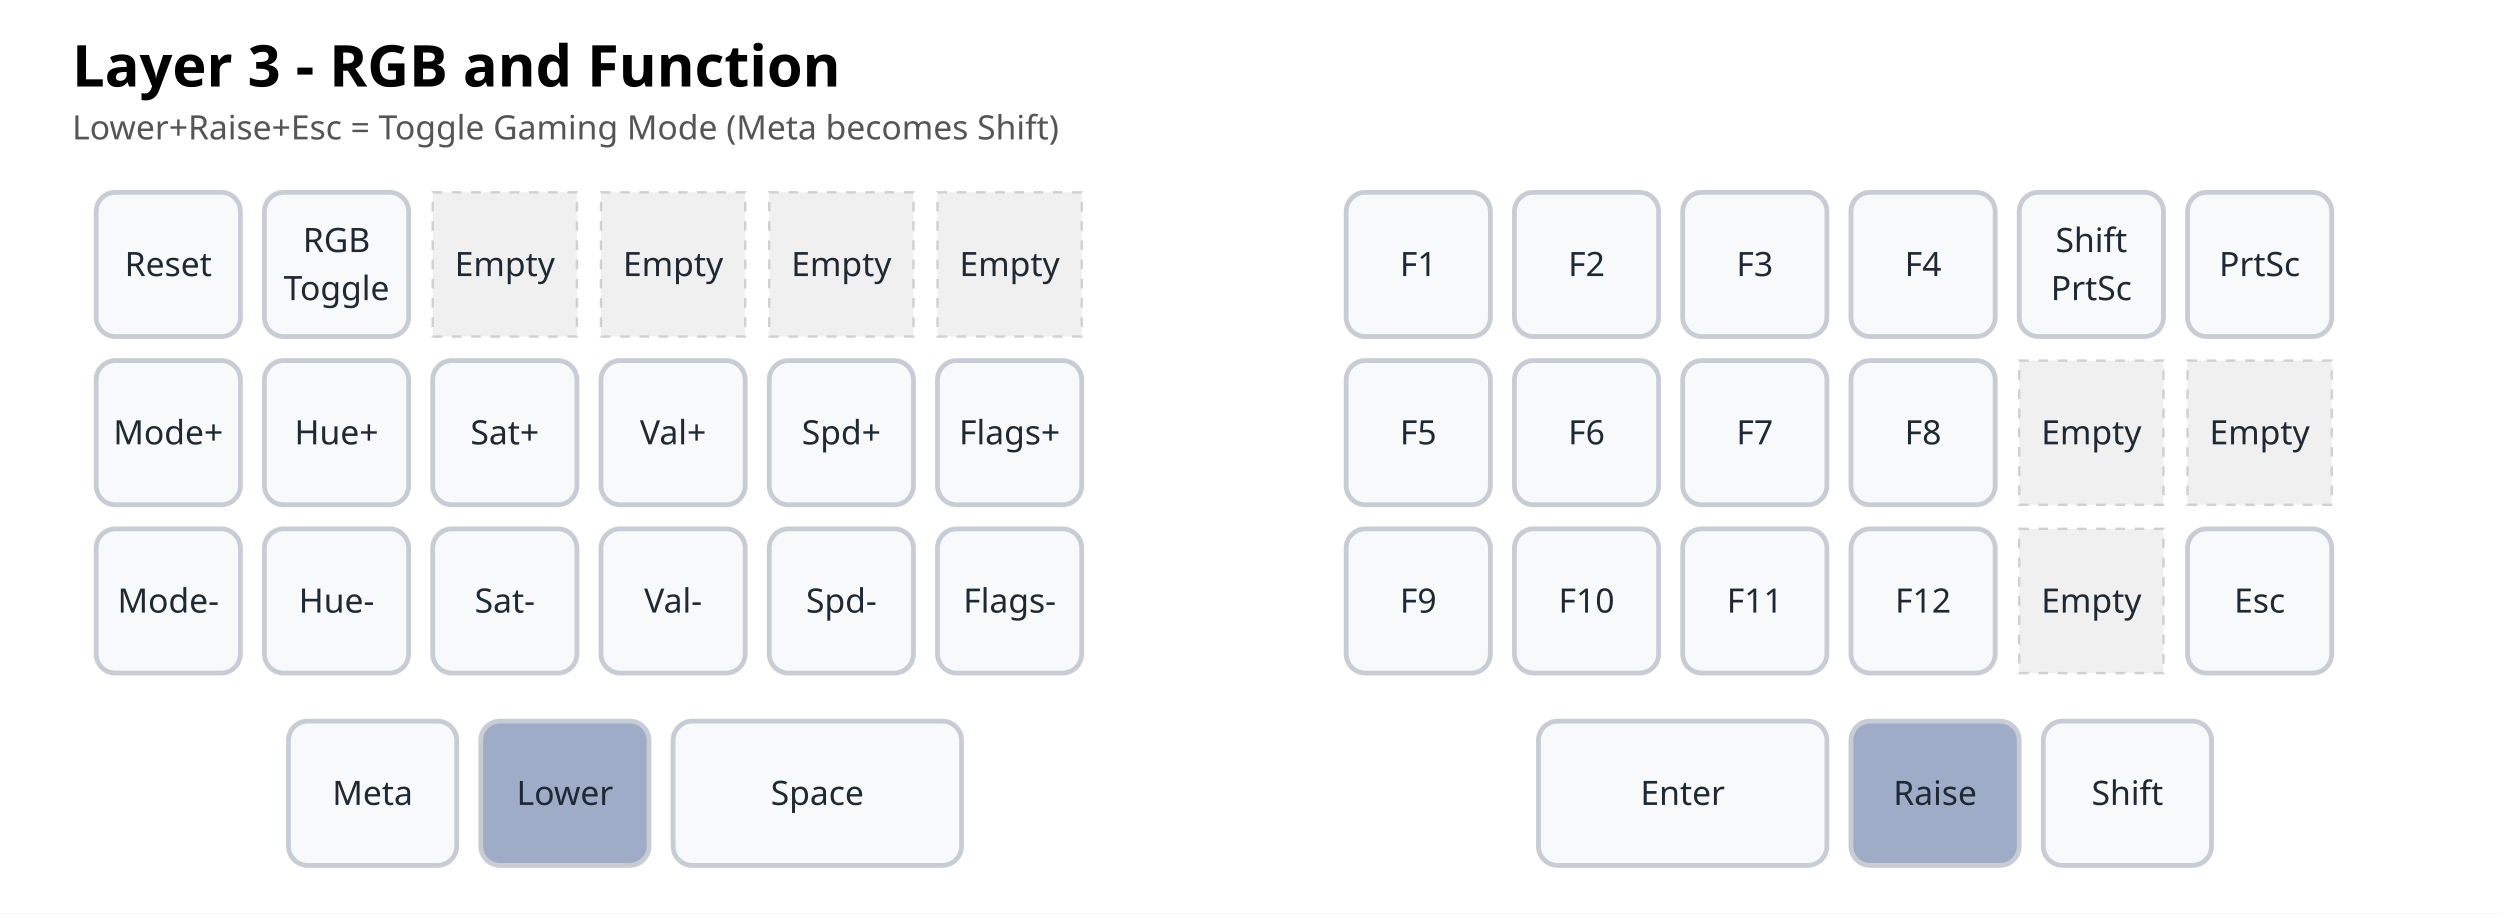
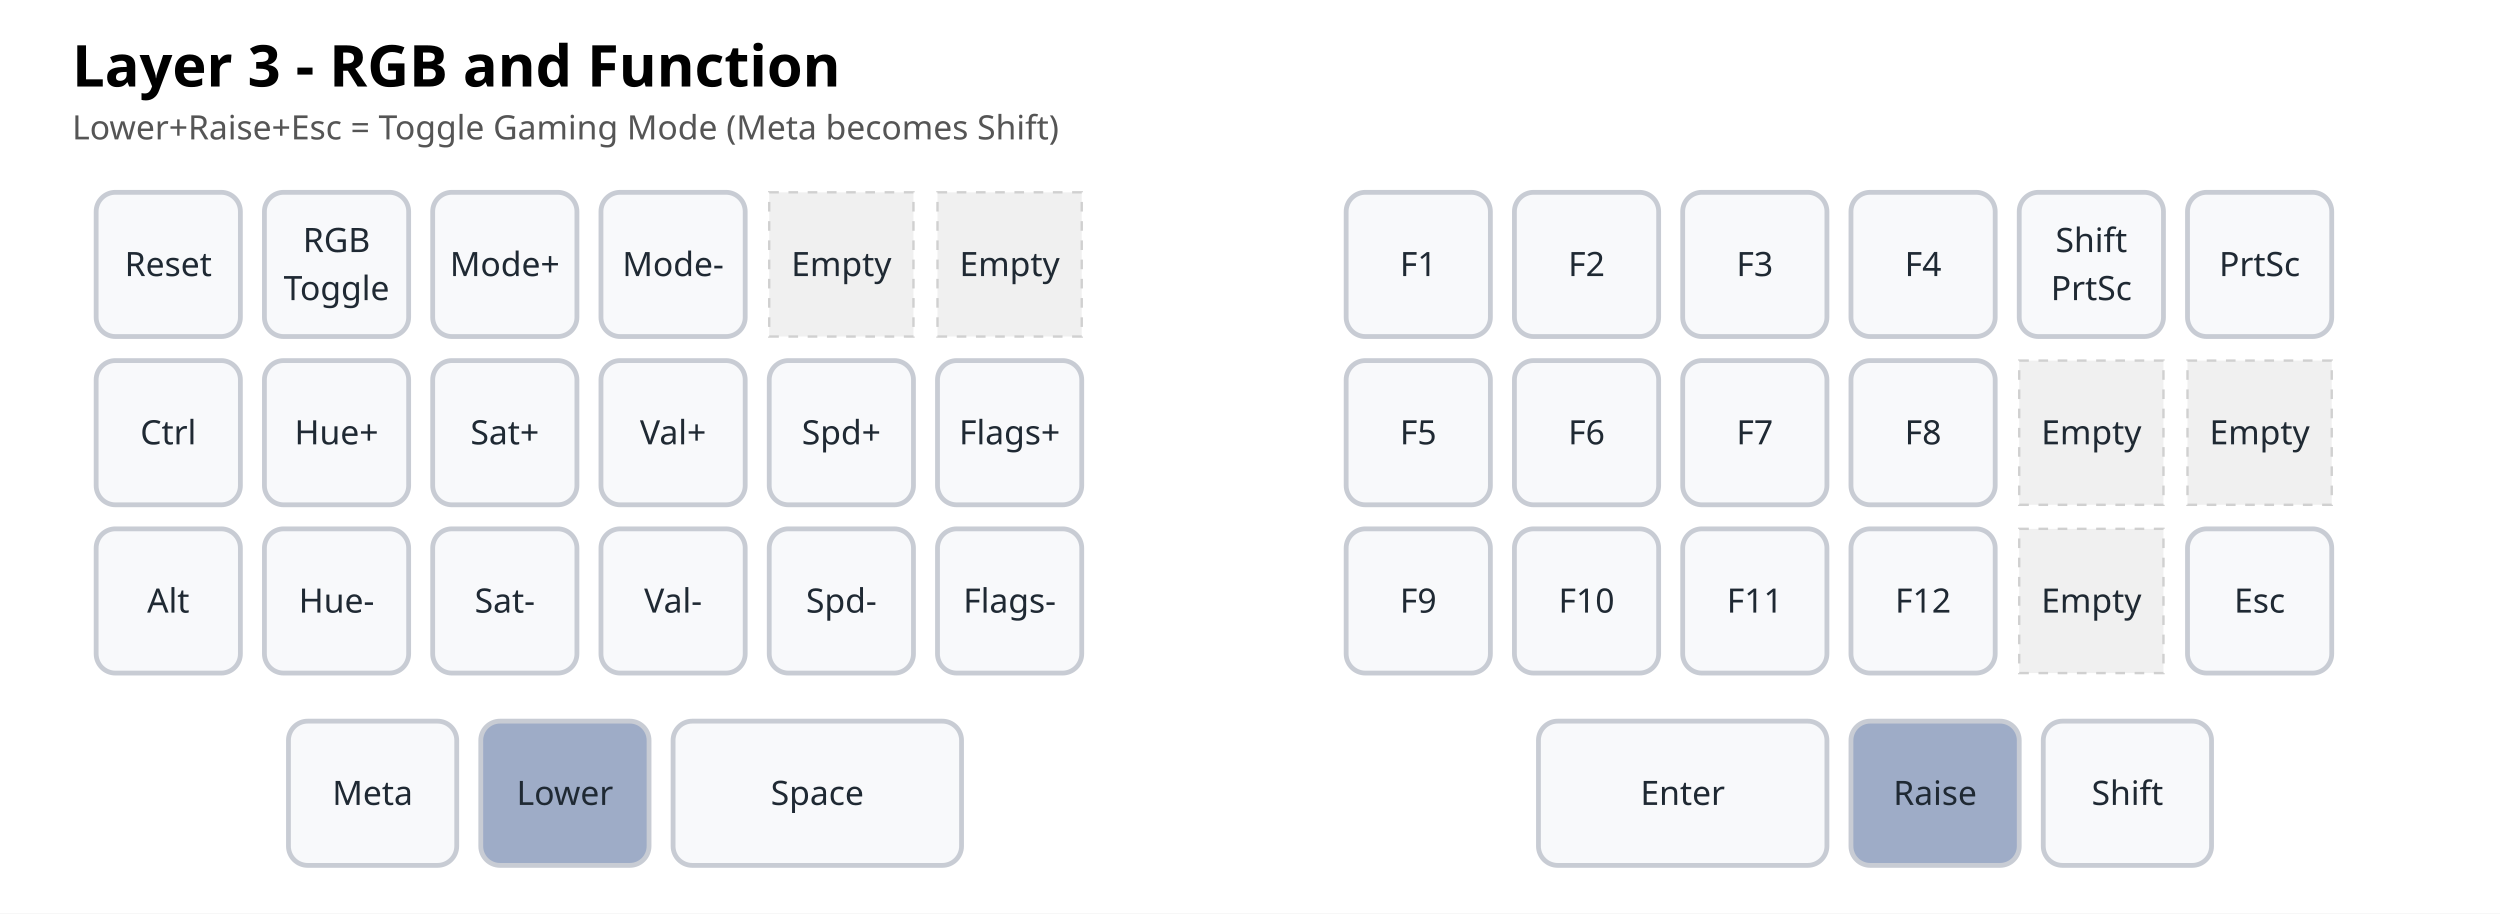
<svg xmlns="http://www.w3.org/2000/svg" width="1040" height="380" viewBox="0 0 1040 380">
  <style>
    .title { font: 24px sans-serif; font-weight: 600; }
    .subtitle { font: 14px sans-serif; fill: #555; }
    .key { fill: #f8f9fb; stroke: #c8ccd4; stroke-width: 2; rx: 8; ry: 8; }
    .ghost { fill: #f0f0f0; stroke: #d0d0d0; stroke-dasharray: 4 4; }
    .label { font: 14px sans-serif; fill: #1f2933; text-anchor: middle; dominant-baseline: middle; }
    .active { fill: #9eacc7; }
  </style>
  <rect width="100%" height="100%" fill="#ffffff" />
  <text x="30" y="36" class="title">Layer 3 - RGB and Function</text>
  <text x="30" y="58" class="subtitle">Lower+Raise+Esc = Toggle Gaming Mode (Meta becomes Shift)</text>
  <g transform="translate(40, 80)">
    <rect class="key" x="0" y="0" width="60" height="60" />
    <text class="label" x="30" y="30">Reset</text>
    <rect class="key" x="70" y="0" width="60" height="60" />
    <text class="label" x="100" y="20">RGB</text>
    <text class="label" x="100" y="40">Toggle</text>
-     <rect class="ghost" x="140" y="0" width="60" height="60" />
-     <text class="label" x="170" y="30">Empty</text>
-     <rect class="ghost" x="210" y="0" width="60" height="60" />
-     <text class="label" x="240" y="30">Empty</text>
+     <rect class="key" x="140" y="0" width="60" height="60" />
+     <text class="label" x="170" y="30">Mode+</text>
+     <rect class="key" x="210" y="0" width="60" height="60" />
+     <text class="label" x="240" y="30">Mode-</text>
    <rect class="ghost" x="280" y="0" width="60" height="60" />
    <text class="label" x="310" y="30">Empty</text>
    <rect class="ghost" x="350" y="0" width="60" height="60" />
    <text class="label" x="380" y="30">Empty</text>
    <rect class="key" x="0" y="70" width="60" height="60" />
-     <text class="label" x="30" y="100">Mode+</text>
+     <text class="label" x="30" y="100">Ctrl</text>
    <rect class="key" x="70" y="70" width="60" height="60" />
    <text class="label" x="100" y="100">Hue+</text>
    <rect class="key" x="140" y="70" width="60" height="60" />
    <text class="label" x="170" y="100">Sat+</text>
    <rect class="key" x="210" y="70" width="60" height="60" />
    <text class="label" x="240" y="100">Val+</text>
    <rect class="key" x="280" y="70" width="60" height="60" />
    <text class="label" x="310" y="100">Spd+</text>
    <rect class="key" x="350" y="70" width="60" height="60" />
    <text class="label" x="380" y="100">Flags+</text>
    <rect class="key" x="0" y="140" width="60" height="60" />
-     <text class="label" x="30" y="170">Mode-</text>
+     <text class="label" x="30" y="170">Alt</text>
    <rect class="key" x="70" y="140" width="60" height="60" />
    <text class="label" x="100" y="170">Hue-</text>
    <rect class="key" x="140" y="140" width="60" height="60" />
    <text class="label" x="170" y="170">Sat-</text>
    <rect class="key" x="210" y="140" width="60" height="60" />
    <text class="label" x="240" y="170">Val-</text>
    <rect class="key" x="280" y="140" width="60" height="60" />
    <text class="label" x="310" y="170">Spd-</text>
    <rect class="key" x="350" y="140" width="60" height="60" />
    <text class="label" x="380" y="170">Flags-</text>
    <rect class="key" x="80" y="220" width="70" height="60" />
    <text class="label" x="115" y="250">Meta</text>
    <rect class="key active" x="160" y="220" width="70" height="60" />
    <text class="label" x="195" y="250">Lower</text>
    <rect class="key" x="240" y="220" width="120" height="60" />
    <text class="label" x="300" y="250">Space</text>
  </g>
  <g transform="translate(560, 80)">
    <rect class="key" x="0" y="0" width="60" height="60" />
    <text class="label" x="30" y="30">F1</text>
    <rect class="key" x="70" y="0" width="60" height="60" />
    <text class="label" x="100" y="30">F2</text>
    <rect class="key" x="140" y="0" width="60" height="60" />
    <text class="label" x="170" y="30">F3</text>
    <rect class="key" x="210" y="0" width="60" height="60" />
    <text class="label" x="240" y="30">F4</text>
    <rect class="key" x="280" y="0" width="60" height="60" />
    <text class="label" x="310" y="20">Shift</text>
    <text class="label" x="310" y="40">PrtSc</text>
    <rect class="key" x="350" y="0" width="60" height="60" />
    <text class="label" x="380" y="30">PrtSc</text>
    <rect class="key" x="0" y="70" width="60" height="60" />
    <text class="label" x="30" y="100">F5</text>
    <rect class="key" x="70" y="70" width="60" height="60" />
    <text class="label" x="100" y="100">F6</text>
    <rect class="key" x="140" y="70" width="60" height="60" />
    <text class="label" x="170" y="100">F7</text>
    <rect class="key" x="210" y="70" width="60" height="60" />
    <text class="label" x="240" y="100">F8</text>
    <rect class="ghost" x="280" y="70" width="60" height="60" />
    <text class="label" x="310" y="100">Empty</text>
    <rect class="ghost" x="350" y="70" width="60" height="60" />
    <text class="label" x="380" y="100">Empty</text>
    <rect class="key" x="0" y="140" width="60" height="60" />
    <text class="label" x="30" y="170">F9</text>
    <rect class="key" x="70" y="140" width="60" height="60" />
    <text class="label" x="100" y="170">F10</text>
    <rect class="key" x="140" y="140" width="60" height="60" />
    <text class="label" x="170" y="170">F11</text>
    <rect class="key" x="210" y="140" width="60" height="60" />
    <text class="label" x="240" y="170">F12</text>
    <rect class="ghost" x="280" y="140" width="60" height="60" />
    <text class="label" x="310" y="170">Empty</text>
    <rect class="key" x="350" y="140" width="60" height="60" />
    <text class="label" x="380" y="170">Esc</text>
    <rect class="key" x="80" y="220" width="120" height="60" />
    <text class="label" x="140" y="250">Enter</text>
    <rect class="key active" x="210" y="220" width="70" height="60" />
    <text class="label" x="245" y="250">Raise</text>
    <rect class="key" x="290" y="220" width="70" height="60" />
    <text class="label" x="325" y="250">Shift</text>
  </g>
</svg>
